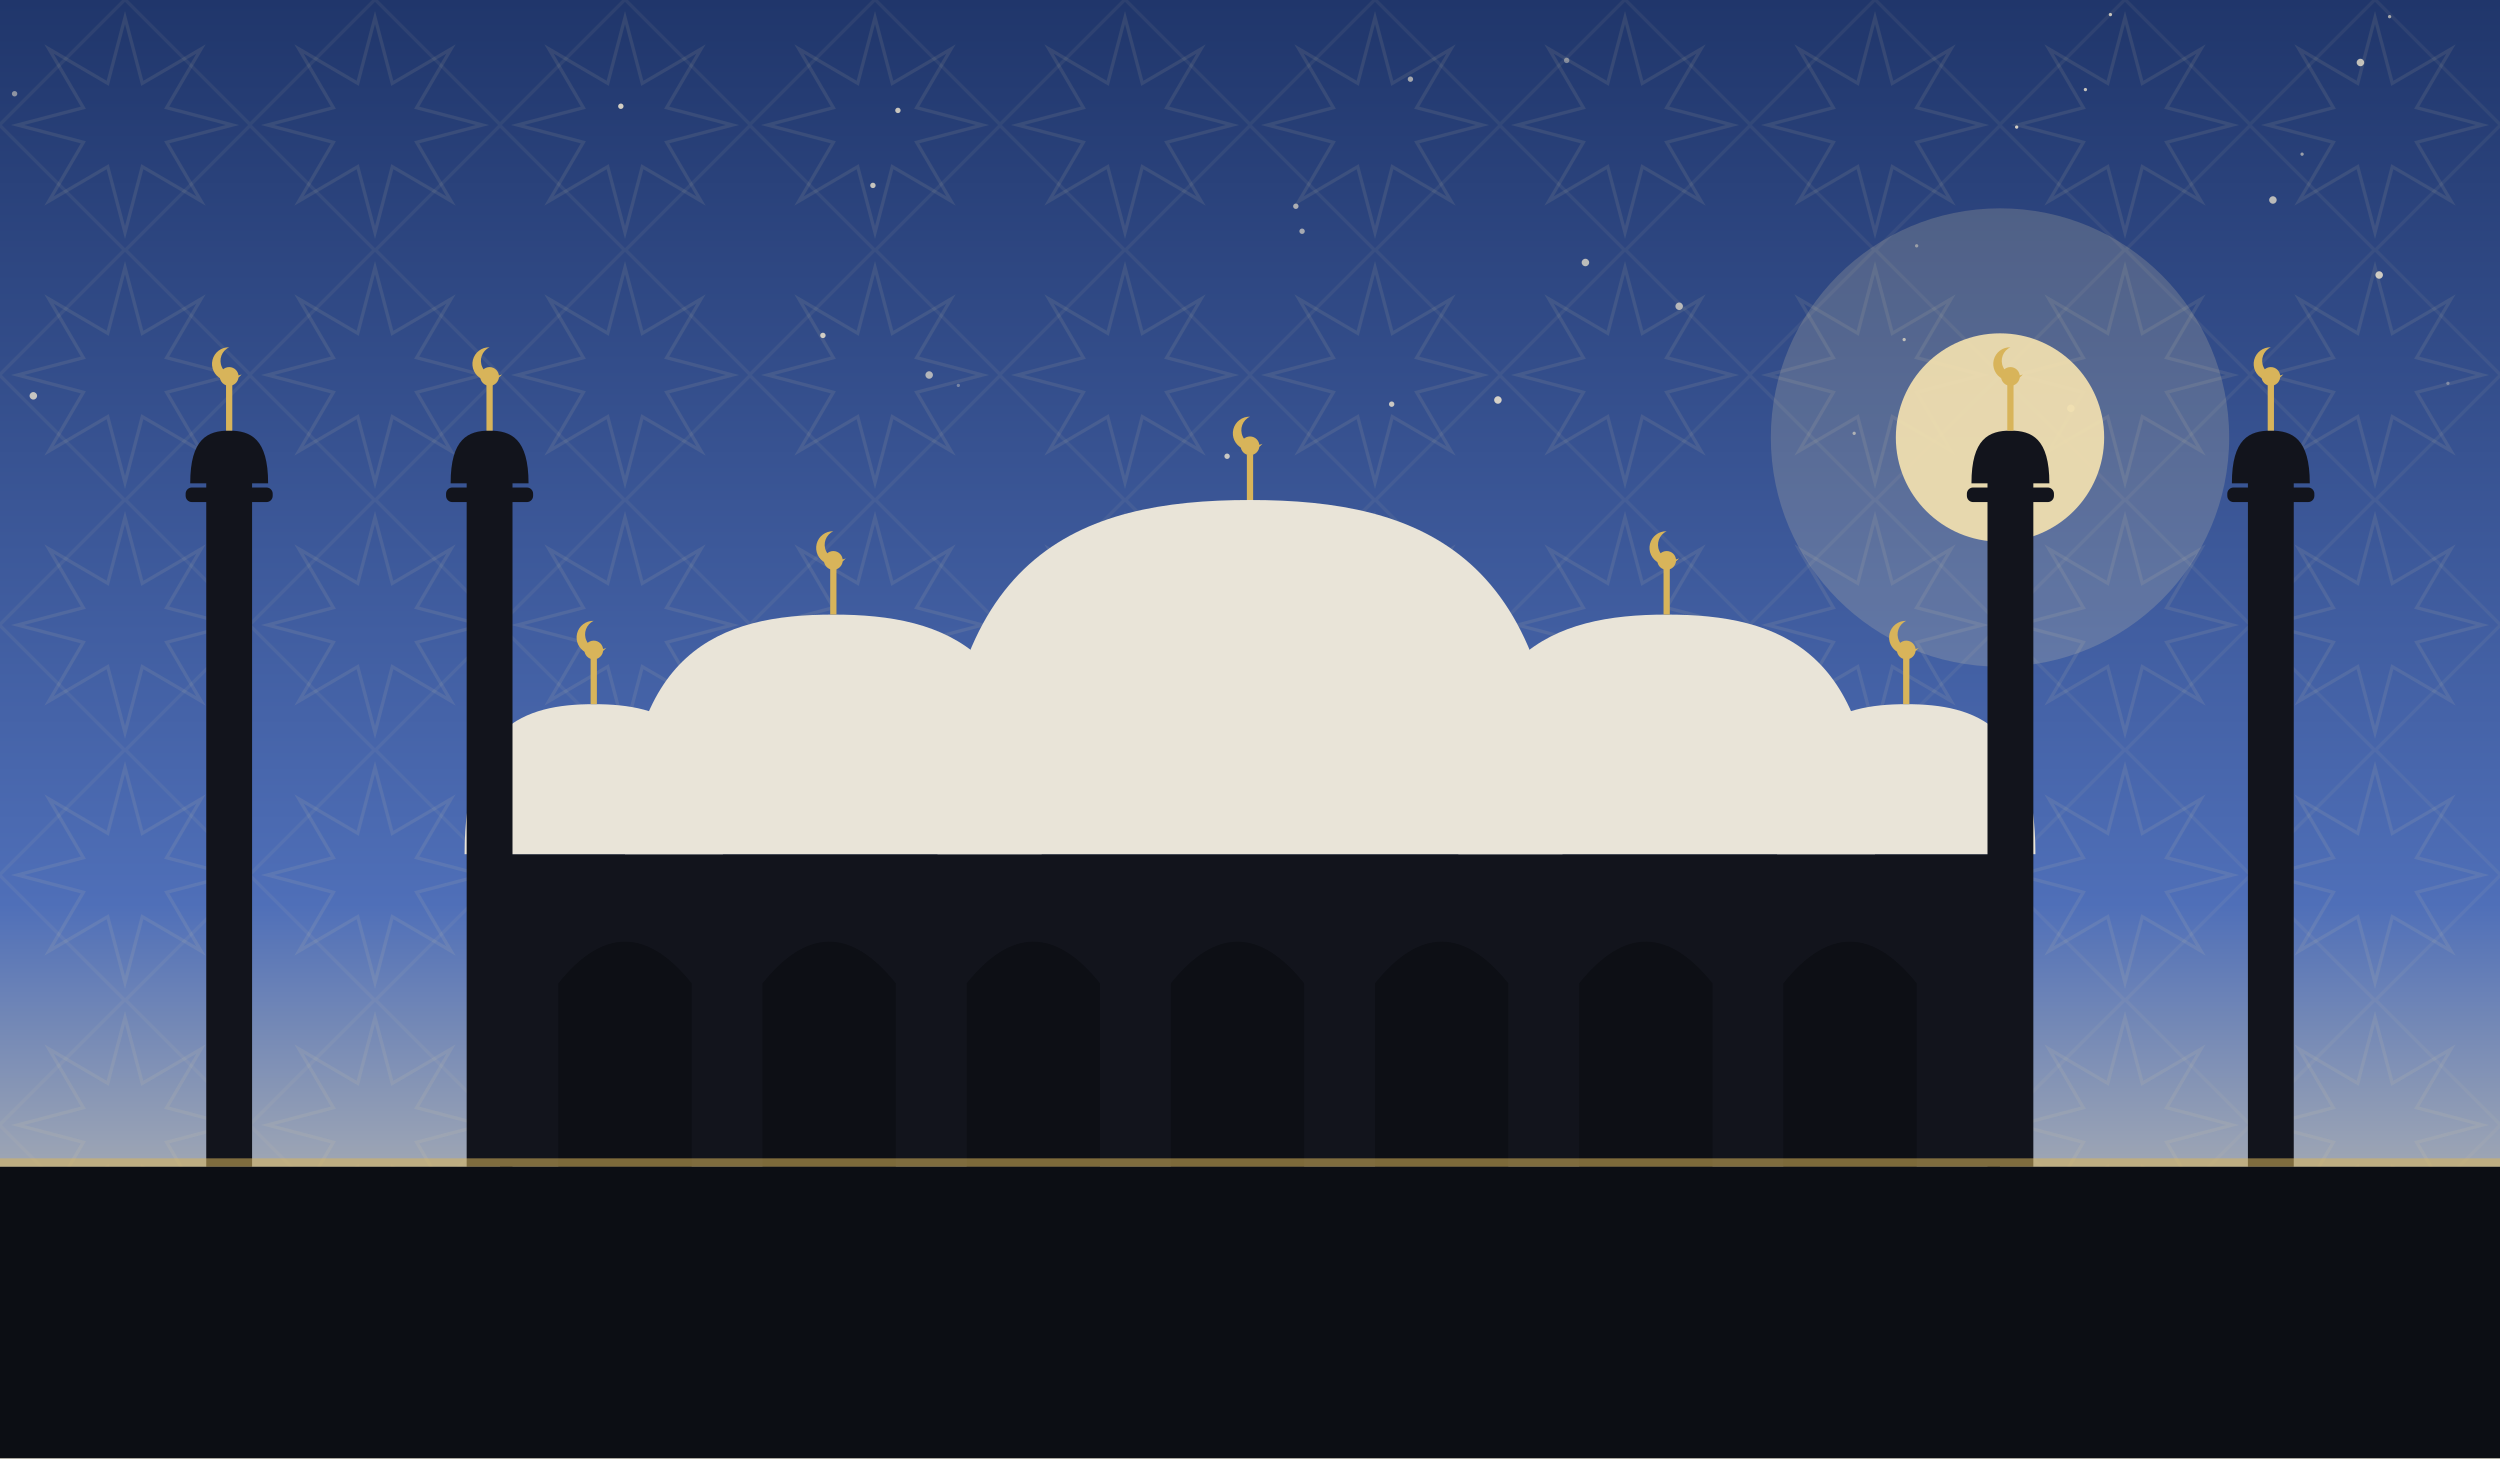
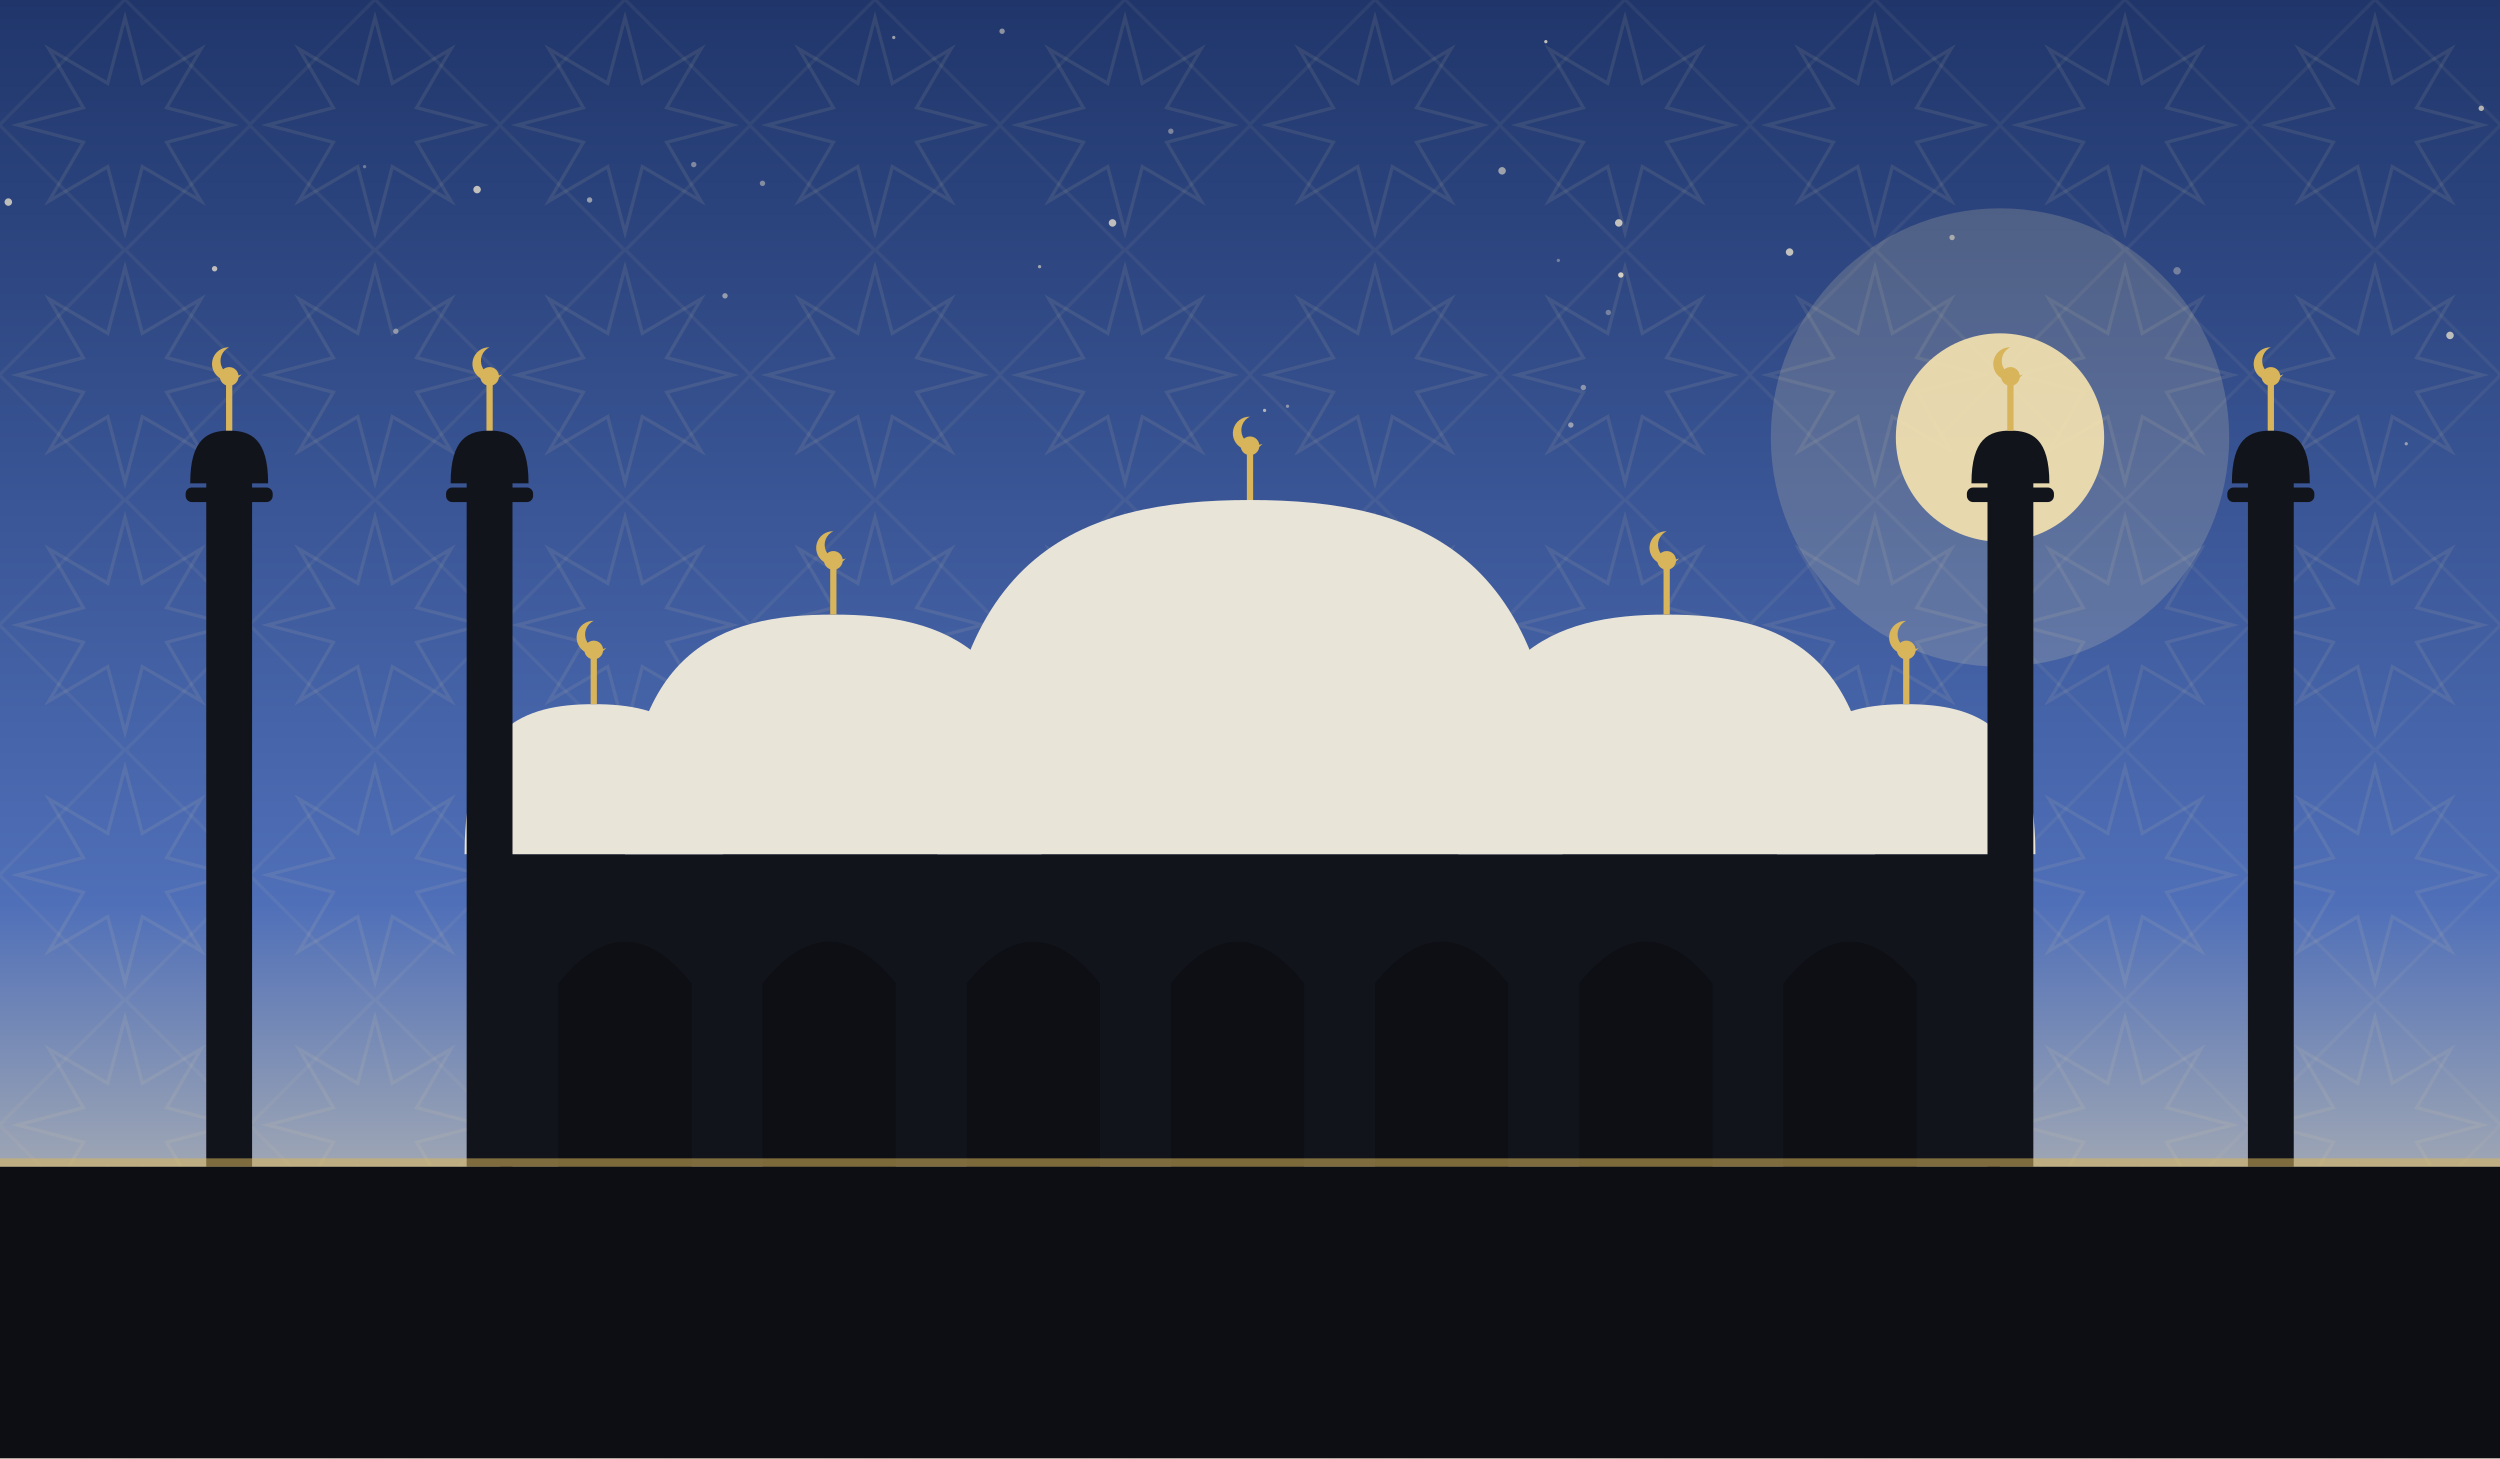
<svg xmlns="http://www.w3.org/2000/svg" viewBox="0 0 1200 700" role="img">
  <defs>
    <linearGradient id="sky" x1="0" y1="0" x2="0" y2="1">
      <stop offset="0" stop-color="#20366b" />
      <stop offset="0.62" stop-color="#4f6fb8" />
      <stop offset="1" stop-color="#f6e3b0" />
    </linearGradient>
    <pattern id="g1" width="120" height="120" patternUnits="userSpaceOnUse">
      <polygon points="111.6,60.0 80.0,68.3 96.5,96.5 68.3,80.0 60.0,111.6 51.7,80.0 23.5,96.5 40.0,68.3 8.4,60.0 40.0,51.7 23.5,23.5 51.7,40.0 60.0,8.4 68.3,40.0 96.5,23.5 80.0,51.7" fill="none" stroke="#e8d9a8" stroke-width="1.6" opacity="0.1" />
      <rect x="17.4" y="17.4" width="85.2" height="85.2" fill="none" stroke="#e8d9a8" stroke-width="1.6" opacity="0.07" transform="rotate(45 60.0 60.0)" />
    </pattern>
  </defs>
  <rect width="1200" height="700" fill="url(#sky)" />
  <rect width="1200" height="700" fill="url(#g1)" />
-   <circle cx="589" cy="219" r="1.3" fill="#f7ecd2" opacity="0.76" />
-   <circle cx="1175" cy="184" r="0.8" fill="#f7ecd2" opacity="0.35" />
-   <circle cx="890" cy="208" r="0.8" fill="#f7ecd2" opacity="0.55" />
-   <circle cx="622" cy="99" r="1.3" fill="#f7ecd2" opacity="0.63" />
-   <circle cx="395" cy="161" r="1.3" fill="#f7ecd2" opacity="0.80" />
-   <circle cx="761" cy="126" r="1.8" fill="#f7ecd2" opacity="0.71" />
-   <circle cx="16" cy="190" r="1.8" fill="#f7ecd2" opacity="0.75" />
-   <circle cx="968" cy="61" r="0.8" fill="#f7ecd2" opacity="0.83" />
-   <circle cx="1001" cy="43" r="0.8" fill="#f7ecd2" opacity="0.78" />
-   <circle cx="1147" cy="8" r="0.8" fill="#f7ecd2" opacity="0.61" />
-   <circle cx="1142" cy="132" r="1.8" fill="#f7ecd2" opacity="0.79" />
-   <circle cx="914" cy="163" r="0.8" fill="#f7ecd2" opacity="0.67" />
-   <circle cx="7" cy="45" r="1.3" fill="#f7ecd2" opacity="0.50" />
-   <circle cx="1133" cy="30" r="1.8" fill="#f7ecd2" opacity="0.75" />
-   <circle cx="668" cy="194" r="1.3" fill="#f7ecd2" opacity="0.77" />
-   <circle cx="460" cy="185" r="0.8" fill="#f7ecd2" opacity="0.35" />
-   <circle cx="1013" cy="7" r="0.8" fill="#f7ecd2" opacity="0.76" />
-   <circle cx="719" cy="192" r="1.8" fill="#f7ecd2" opacity="0.83" />
-   <circle cx="994" cy="196" r="1.8" fill="#f7ecd2" opacity="0.59" />
-   <circle cx="806" cy="147" r="1.8" fill="#f7ecd2" opacity="0.67" />
-   <circle cx="419" cy="89" r="1.3" fill="#f7ecd2" opacity="0.76" />
-   <circle cx="1105" cy="74" r="0.8" fill="#f7ecd2" opacity="0.55" />
-   <circle cx="920" cy="118" r="0.8" fill="#f7ecd2" opacity="0.45" />
-   <circle cx="752" cy="29" r="1.3" fill="#f7ecd2" opacity="0.43" />
-   <circle cx="625" cy="111" r="1.3" fill="#f7ecd2" opacity="0.60" />
-   <circle cx="1091" cy="96" r="1.8" fill="#f7ecd2" opacity="0.71" />
-   <circle cx="446" cy="180" r="1.8" fill="#f7ecd2" opacity="0.65" />
-   <circle cx="298" cy="51" r="1.3" fill="#f7ecd2" opacity="0.83" />
-   <circle cx="431" cy="53" r="1.3" fill="#f7ecd2" opacity="0.78" />
-   <circle cx="677" cy="38" r="1.3" fill="#f7ecd2" opacity="0.61" />
+   <circle cx="777" cy="107" r="1.8" fill="#f7ecd2" opacity="0.74" />
+   <circle cx="499" cy="128" r="0.8" fill="#f7ecd2" opacity="0.57" />
+   <circle cx="742" cy="20" r="0.8" fill="#f7ecd2" opacity="0.75" />
+   <circle cx="618" cy="195" r="0.8" fill="#f7ecd2" opacity="0.45" />
+   <circle cx="103" cy="129" r="1.3" fill="#f7ecd2" opacity="0.72" />
+   <circle cx="1045" cy="130" r="1.8" fill="#f7ecd2" opacity="0.35" />
+   <circle cx="348" cy="142" r="1.3" fill="#f7ecd2" opacity="0.51" />
+   <circle cx="4" cy="97" r="1.8" fill="#f7ecd2" opacity="0.73" />
+   <circle cx="229" cy="91" r="1.8" fill="#f7ecd2" opacity="0.74" />
+   <circle cx="1191" cy="52" r="1.3" fill="#f7ecd2" opacity="0.67" />
+   <circle cx="754" cy="204" r="1.3" fill="#f7ecd2" opacity="0.51" />
+   <circle cx="190" cy="159" r="1.3" fill="#f7ecd2" opacity="0.45" />
+   <circle cx="1155" cy="213" r="0.8" fill="#f7ecd2" opacity="0.50" />
+   <circle cx="937" cy="114" r="1.3" fill="#f7ecd2" opacity="0.53" />
+   <circle cx="760" cy="186" r="1.3" fill="#f7ecd2" opacity="0.45" />
+   <circle cx="1176" cy="161" r="1.8" fill="#f7ecd2" opacity="0.71" />
+   <circle cx="481" cy="15" r="1.3" fill="#f7ecd2" opacity="0.50" />
+   <circle cx="283" cy="96" r="1.3" fill="#f7ecd2" opacity="0.53" />
+   <circle cx="366" cy="88" r="1.3" fill="#f7ecd2" opacity="0.43" />
+   <circle cx="562" cy="63" r="1.3" fill="#f7ecd2" opacity="0.41" />
+   <circle cx="607" cy="197" r="0.8" fill="#f7ecd2" opacity="0.64" />
+   <circle cx="429" cy="18" r="0.8" fill="#f7ecd2" opacity="0.57" />
+   <circle cx="772" cy="150" r="1.3" fill="#f7ecd2" opacity="0.35" />
+   <circle cx="748" cy="125" r="0.8" fill="#f7ecd2" opacity="0.35" />
+   <circle cx="333" cy="79" r="1.3" fill="#f7ecd2" opacity="0.42" />
+   <circle cx="175" cy="80" r="0.8" fill="#f7ecd2" opacity="0.35" />
+   <circle cx="778" cy="132" r="1.3" fill="#f7ecd2" opacity="0.81" />
+   <circle cx="534" cy="107" r="1.8" fill="#f7ecd2" opacity="0.73" />
+   <circle cx="859" cy="121" r="1.8" fill="#f7ecd2" opacity="0.74" />
+   <circle cx="721" cy="82" r="1.8" fill="#f7ecd2" opacity="0.57" />
  <circle cx="960" cy="210" r="110" fill="#f6e3b0" opacity="0.18" />
  <circle cx="960" cy="210" r="50" fill="#f6e3b0" opacity="0.9" />
  <rect x="240" y="410" width="720" height="150" fill="#12141c" />
  <path d="M 268 560 L 268 472 Q 300 432 332 472 L 332 560 Z" fill="#0c0e14" opacity="0.9" />
  <path d="M 366 560 L 366 472 Q 398 432 430 472 L 430 560 Z" fill="#0c0e14" opacity="0.9" />
  <path d="M 464 560 L 464 472 Q 496 432 528 472 L 528 560 Z" fill="#0c0e14" opacity="0.9" />
  <path d="M 562 560 L 562 472 Q 594 432 626 472 L 626 560 Z" fill="#0c0e14" opacity="0.9" />
  <path d="M 660 560 L 660 472 Q 692 432 724 472 L 724 560 Z" fill="#0c0e14" opacity="0.9" />
  <path d="M 758 560 L 758 472 Q 790 432 822 472 L 822 560 Z" fill="#0c0e14" opacity="0.9" />
  <path d="M 856 560 L 856 472 Q 888 432 920 472 L 920 560 Z" fill="#0c0e14" opacity="0.9" />
  <path d="M 450 410 C 450 265.5, 517.5 240, 600 240 C 682.5 240, 750 265.5, 750 410 Z" fill="#e9e4d8" />
  <line x1="600" y1="240" x2="600" y2="218" stroke="#d8b45a" stroke-width="3" />
  <circle cx="600" cy="214" r="4.5" fill="#d8b45a" />
  <path d="M 600 200 a 8 8 0 1 0 6 13 a 6.4 6.4 0 1 1 -6 -13 Z" fill="#d8b45a" />
  <path d="M 300 410 C 300 312.25, 345.0 295, 400 295 C 455.0 295, 500 312.25, 500 410 Z" fill="#e9e4d8" />
  <line x1="400" y1="295" x2="400" y2="273" stroke="#d8b45a" stroke-width="3" />
  <circle cx="400" cy="269" r="4.5" fill="#d8b45a" />
  <path d="M 400 255 a 8 8 0 1 0 6 13 a 6.4 6.4 0 1 1 -6 -13 Z" fill="#d8b45a" />
  <path d="M 700 410 C 700 312.25, 745.0 295, 800 295 C 855.0 295, 900 312.25, 900 410 Z" fill="#e9e4d8" />
  <line x1="800" y1="295" x2="800" y2="273" stroke="#d8b45a" stroke-width="3" />
  <circle cx="800" cy="269" r="4.5" fill="#d8b45a" />
  <path d="M 800 255 a 8 8 0 1 0 6 13 a 6.4 6.4 0 1 1 -6 -13 Z" fill="#d8b45a" />
  <path d="M 223 410 C 223 348.8, 250.9 338, 285 338 C 319.1 338, 347 348.8, 347 410 Z" fill="#e9e4d8" />
  <line x1="285" y1="338" x2="285" y2="316" stroke="#d8b45a" stroke-width="3" />
  <circle cx="285" cy="312" r="4.5" fill="#d8b45a" />
  <path d="M 285 298 a 8 8 0 1 0 6 13 a 6.4 6.4 0 1 1 -6 -13 Z" fill="#d8b45a" />
  <path d="M 853 410 C 853 348.8, 880.9 338, 915 338 C 949.1 338, 977 348.8, 977 410 Z" fill="#e9e4d8" />
  <line x1="915" y1="338" x2="915" y2="316" stroke="#d8b45a" stroke-width="3" />
  <circle cx="915" cy="312" r="4.5" fill="#d8b45a" />
  <path d="M 915 298 a 8 8 0 1 0 6 13 a 6.4 6.4 0 1 1 -6 -13 Z" fill="#d8b45a" />
  <rect x="99.0" y="230" width="22" height="330" fill="#12141c" />
  <rect x="89.1" y="234" width="41.8" height="7" rx="3" fill="#12141c" />
  <path d="M 91.3 232 C 91.3 210.495, 99.715 206.7, 110 206.7 C 120.285 206.7, 128.7 210.495, 128.7 232 Z" fill="#12141c" />
  <line x1="110" y1="206.7" x2="110" y2="184.7" stroke="#d8b45a" stroke-width="3" />
  <circle cx="110" cy="180.7" r="4.5" fill="#d8b45a" />
  <path d="M 110 166.7 a 8 8 0 1 0 6 13 a 6.4 6.4 0 1 1 -6 -13 Z" fill="#d8b45a" />
  <rect x="224.0" y="230" width="22" height="330" fill="#12141c" />
  <rect x="214.1" y="234" width="41.8" height="7" rx="3" fill="#12141c" />
  <path d="M 216.3 232 C 216.3 210.495, 224.715 206.7, 235 206.7 C 245.285 206.7, 253.7 210.495, 253.7 232 Z" fill="#12141c" />
  <line x1="235" y1="206.7" x2="235" y2="184.7" stroke="#d8b45a" stroke-width="3" />
  <circle cx="235" cy="180.7" r="4.5" fill="#d8b45a" />
  <path d="M 235 166.7 a 8 8 0 1 0 6 13 a 6.4 6.4 0 1 1 -6 -13 Z" fill="#d8b45a" />
  <rect x="954.0" y="230" width="22" height="330" fill="#12141c" />
  <rect x="944.1" y="234" width="41.8" height="7" rx="3" fill="#12141c" />
  <path d="M 946.3 232 C 946.3 210.495, 954.715 206.7, 965 206.7 C 975.285 206.7, 983.7 210.495, 983.7 232 Z" fill="#12141c" />
  <line x1="965" y1="206.7" x2="965" y2="184.7" stroke="#d8b45a" stroke-width="3" />
  <circle cx="965" cy="180.7" r="4.5" fill="#d8b45a" />
  <path d="M 965 166.7 a 8 8 0 1 0 6 13 a 6.4 6.4 0 1 1 -6 -13 Z" fill="#d8b45a" />
  <rect x="1079.0" y="230" width="22" height="330" fill="#12141c" />
  <rect x="1069.1" y="234" width="41.8" height="7" rx="3" fill="#12141c" />
  <path d="M 1071.3 232 C 1071.3 210.495, 1079.715 206.7, 1090 206.7 C 1100.285 206.7, 1108.7 210.495, 1108.7 232 Z" fill="#12141c" />
  <line x1="1090" y1="206.7" x2="1090" y2="184.7" stroke="#d8b45a" stroke-width="3" />
  <circle cx="1090" cy="180.7" r="4.5" fill="#d8b45a" />
  <path d="M 1090 166.7 a 8 8 0 1 0 6 13 a 6.4 6.4 0 1 1 -6 -13 Z" fill="#d8b45a" />
  <rect x="0" y="560" width="1200" height="140" fill="#0c0e14" />
  <rect x="0" y="556" width="1200" height="4" fill="#d8b45a" opacity="0.55" />
</svg>
